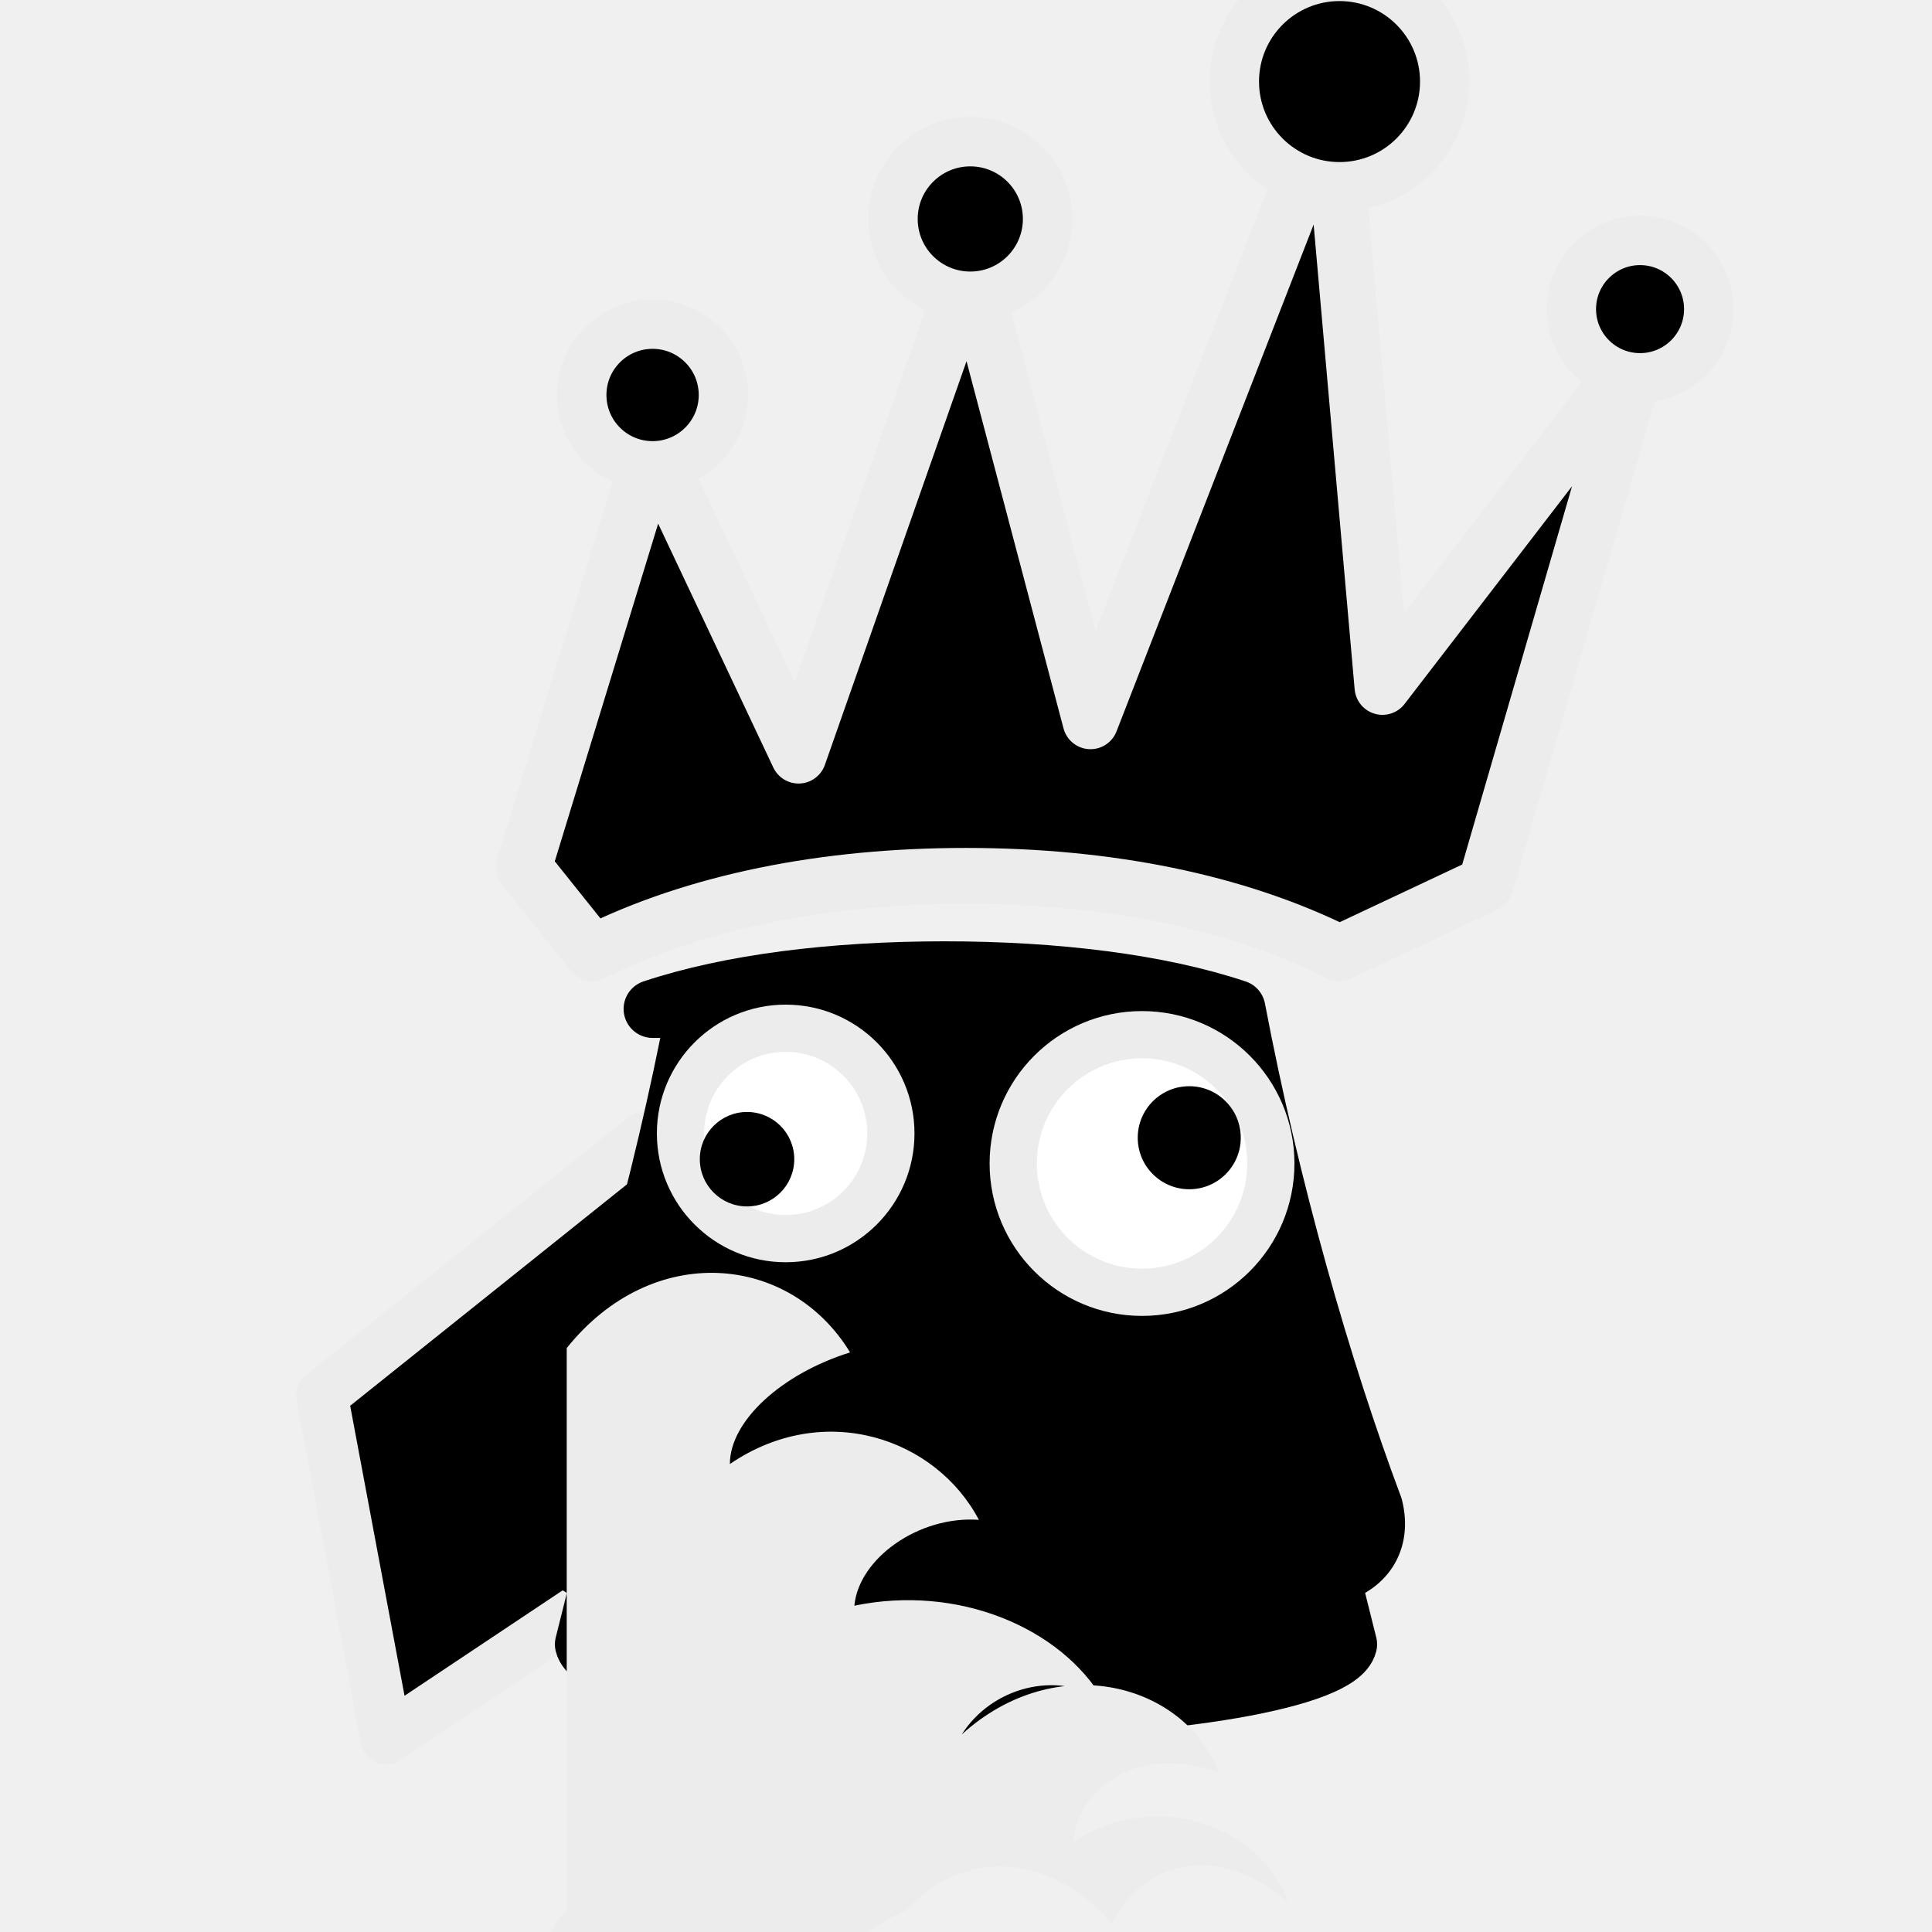
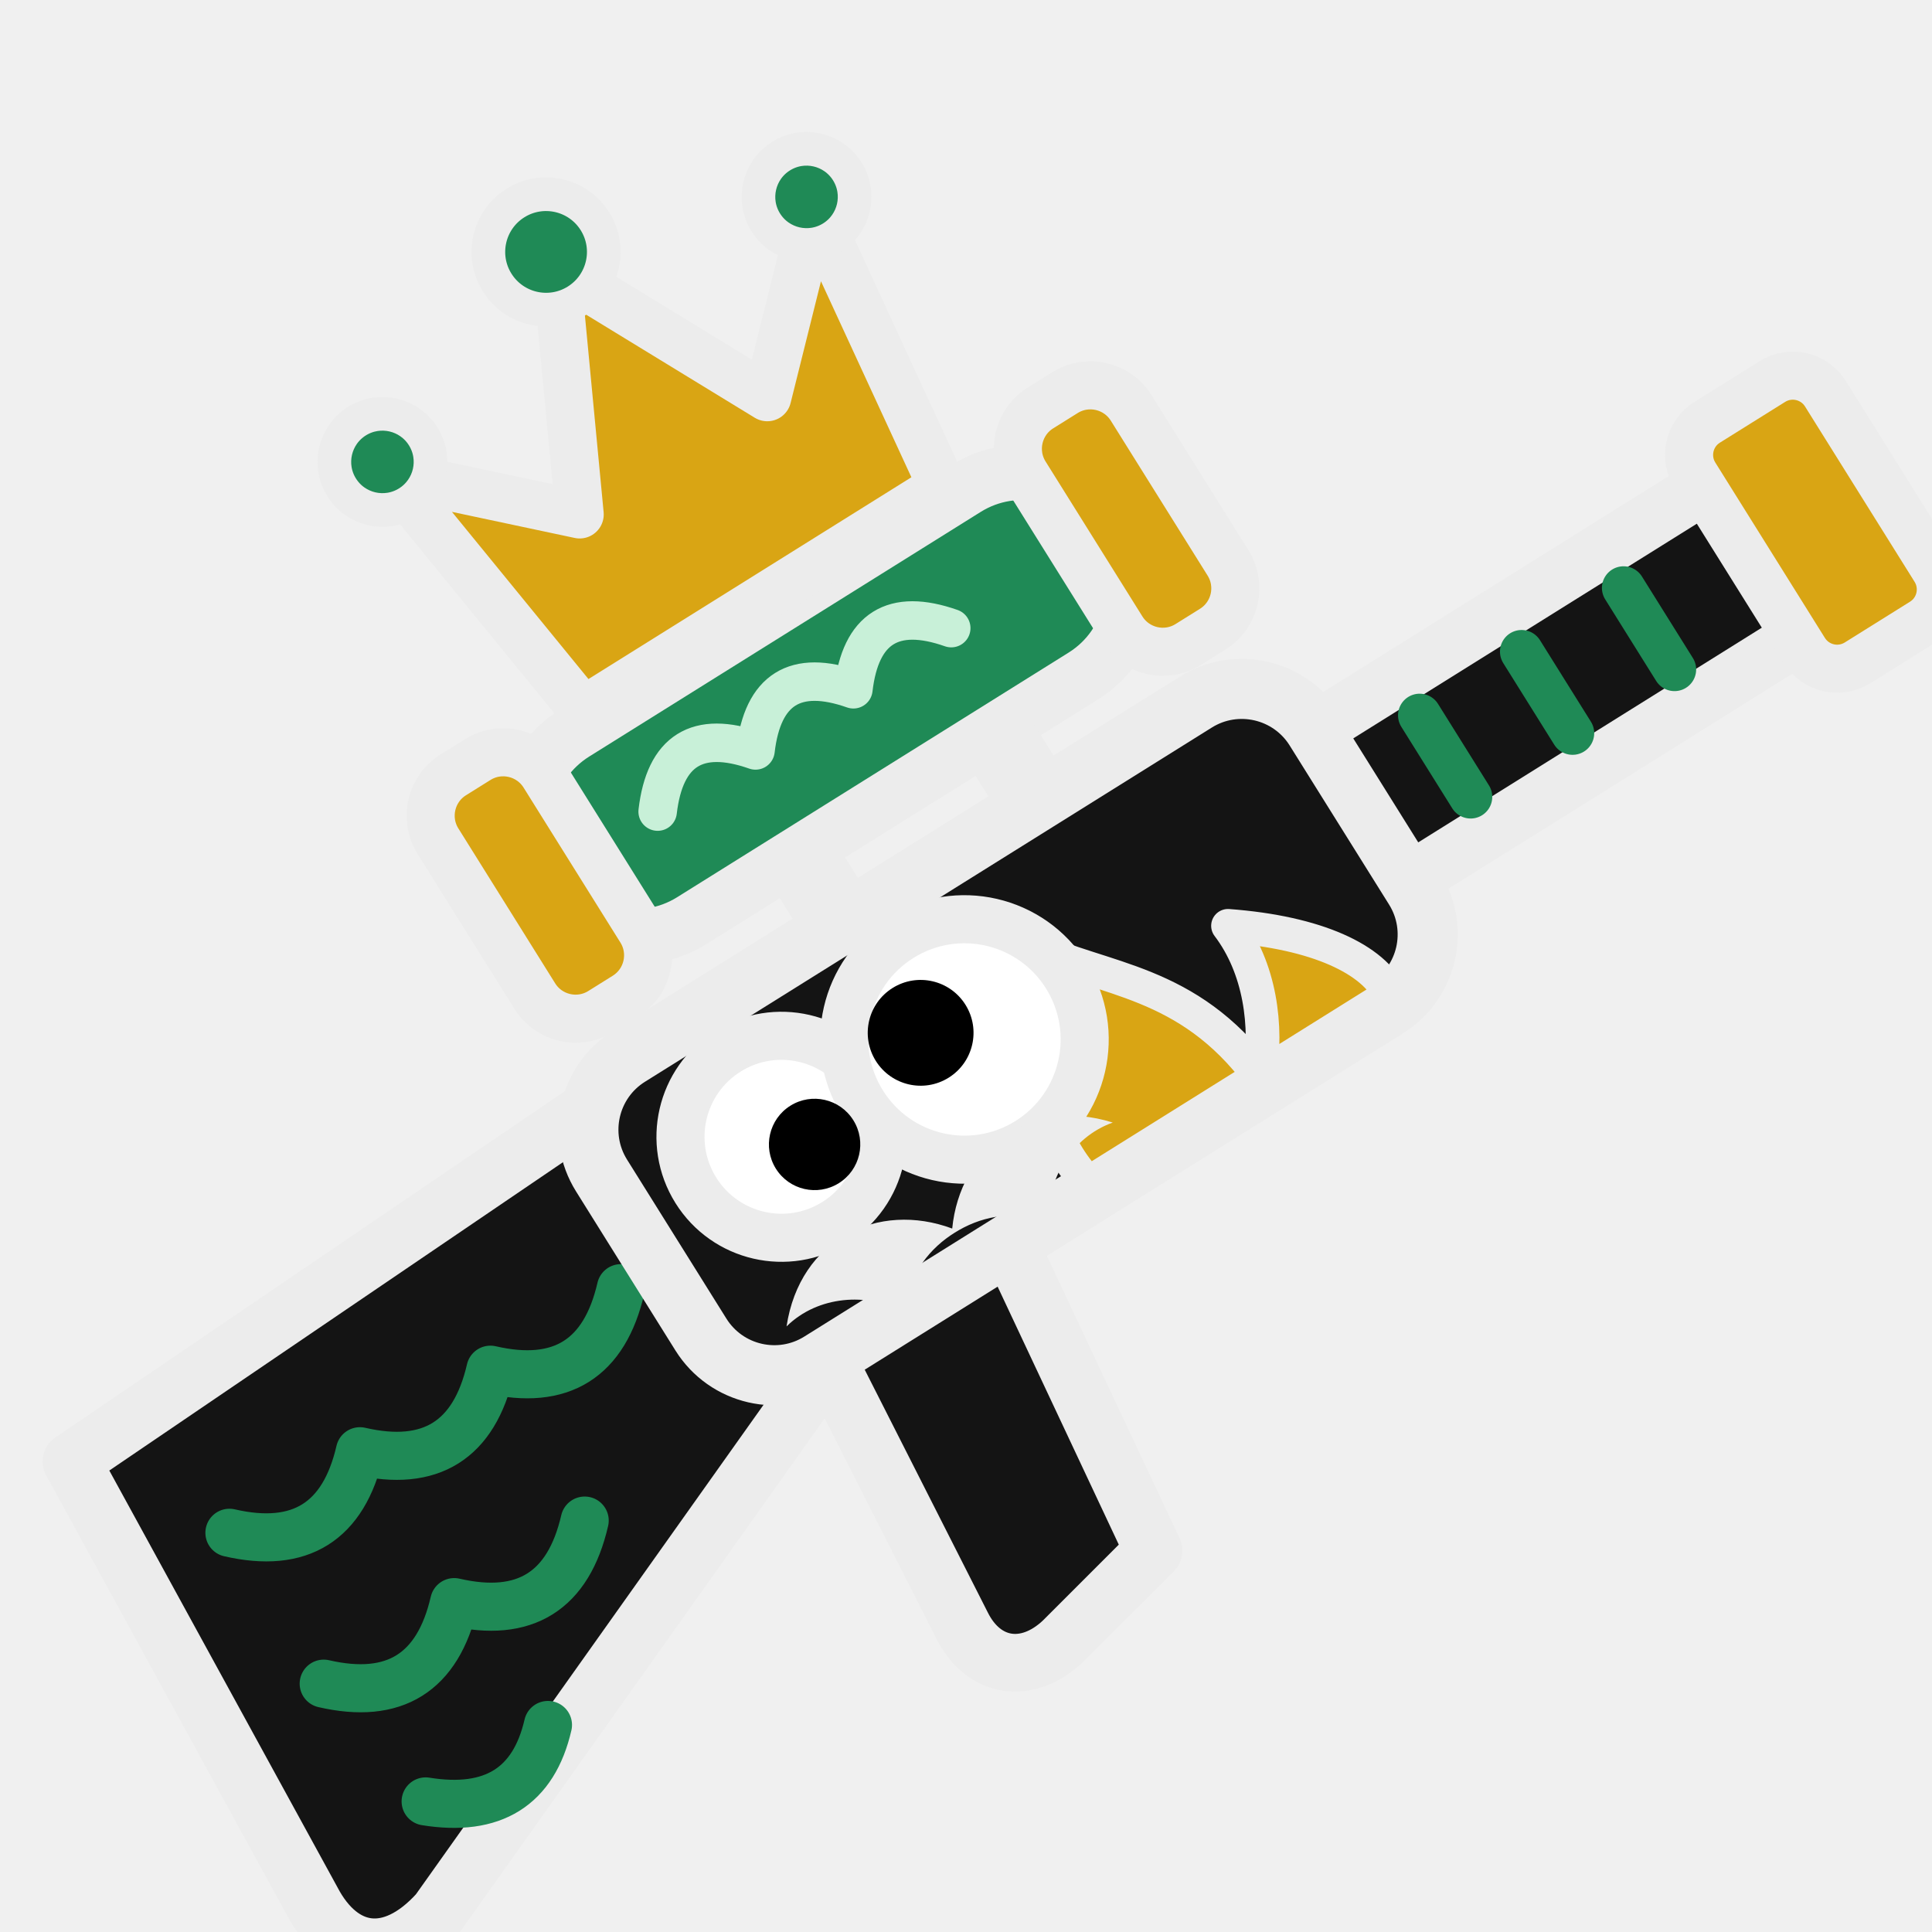
<svg xmlns="http://www.w3.org/2000/svg" width="45" height="45" viewBox="0 0 45 45">
-   <g stroke-linejoin="round" stroke-linecap="round">
-     <path fill="#000" stroke="#ececec" stroke-width="1.2" d="M15 26.5 7.5 32.5 9 40.5 16.5 35.5 16.2 28.5Z" />
-     <path fill="#000" stroke="#000" stroke-width="1.35" d="M16.2 23.5c-.8 4.2-2 8.4-3.2 11.6-.2.8.2 1.4 1 1.6l-.4 1.6c.2.8 4 1.5 8.9 1.5s8.7-.7 8.9-1.5l-.4-1.6c.8-.2 1.2-.8 1-1.6-1.2-3.2-2.4-7.4-3.2-11.6-1.8-.6-4.2-.9-6.8-.9s-5 .3-6.8.9z" />
-     <path fill="#000" stroke="#ececec" stroke-width="1.3" d="M12.2 20.2 15.2 10.4 18.6 17.6 22.6 6.2 25.4 16.8 31 2.4 32.2 16 38.2 8.2 34.6 20.6 31.2 22.2c-2.4-1.2-5.4-1.8-8.7-1.8s-6.3.6-8.7 1.8z" />
-     <circle cx="15.2" cy="9.2" r="1.65" fill="#000" stroke="#ececec" stroke-width="1.15" />
-     <circle cx="22.6" cy="5.1" r="1.8" fill="#000" stroke="#ececec" stroke-width="1.15" />
-     <circle cx="31.2" cy="1.9" r="2.45" fill="#000" stroke="#ececec" stroke-width="1.15" />
-     <circle cx="38.2" cy="7.2" r="1.6" fill="#000" stroke="#ececec" stroke-width="1.15" />
-     <circle cx="18.3" cy="26.4" r="2.45" fill="#fff" stroke="#ececec" stroke-width="1.1" />
-     <circle cx="26.6" cy="27.1" r="3" fill="#fff" stroke="#ececec" stroke-width="1.1" />
-     <circle cx="17.4" cy="27" r="1.1" fill="#000" />
-     <circle cx="27.7" cy="26.5" r="1.2" fill="#000" />
-     <path fill="#ececec" d="M13.2 31.4c2-2.5 5.2-2.2 6.6.1-1.6.5-2.8 1.6-2.8 2.6 2.2-1.5 4.8-.6 5.8 1.3-1.4-.1-2.8.9-2.9 2 2.4-.5 4.8.5 5.8 2.2-1.1-.7-2.6-.3-3.3.8 2.2-2 5.2-1.2 6 .9-1.8-.7-3.3.3-3.4 1.6 2-1.3 4.4-.3 5 1.4-1.5-1.3-3.3-1.1-4.1.5-1.3-1.5-3.3-1.9-4.8-.3-1.8.8-3 2.5-2 3.8-1.5-1.1-3.3-1.3-4.6.2-1.5-1.3-2.4-3-1.3-4z" />
+   <g stroke-linejoin="round" stroke-linecap="round" transform="translate(22.5 23) scale(1.12) rotate(-32) translate(-22.5 -23)">
+     <path fill="#141414" stroke="#ececec" stroke-width="1.2" d="M1.5 21.5 14.5 21 15 28.5 3 33.5C1.6 33.9.8 33.2.9 31.9Z" />
+     <path fill="none" stroke="#1f8a56" stroke-width="1" d="M3.5 24.5q1.6 1.6 3.2 0q1.6 1.6 3.2 0q1.6 1.6 3.2 0M3.5 28.2q1.6 1.6 3.2 0q1.6 1.6 3.2 0M4 31.4q1.6 1.4 3 0" />
+     <path fill="#141414" stroke="#ececec" stroke-width="1.2" d="M16 27.5 15.4 34.2C15.3 35.2 16 35.8 17 35.6L19.6 35 20.5 27.5Z" />
+     <rect x="14" y="20.5" width="17.5" height="7.5" rx="1.8" fill="#141414" stroke="#ececec" stroke-width="1.25" />
+     <path fill="#d9a514" stroke="#ececec" stroke-width=".7" d="M22.5 27.8c-.4-2.2 1.2-3 1.6-4.8.9 1.4 2.4 2.3 2.6 4.8.7-.8 1.2-1.9 1.1-3 1.5 1.1 2.2 2.2 2.1 3Z" />
+     <path fill="#141414" stroke="#ececec" stroke-width="1.15" d="M31.5 22.3H42V26H31.5Z" />
+     <rect x="41" y="21.2" width="3.2" height="5.9" rx=".8" fill="#d9a514" stroke="#ececec" stroke-width="1" />
+     <path fill="none" stroke="#1f8a56" stroke-width=".9" d="M33.5 23.2v2M36 23.2v2M38.5 23.2v2" />
+     <rect x="16.2" y="14.2" width="14" height="4.6" rx="2.2" fill="#1f8a56" stroke="#ececec" stroke-width="1.15" />
+     <rect x="14.8" y="13.6" width="2.6" height="5.8" rx="1" fill="#d9a514" stroke="#ececec" stroke-width="1" />
+     <rect x="29.2" y="13.6" width="2.6" height="5.8" rx="1" fill="#d9a514" stroke="#ececec" stroke-width="1" />
+     <path fill="none" stroke="#c8f0d8" stroke-width=".8" d="M19 16.5q1.2-1.5 2.4 0q1.2-1.5 2.4 0q1.2-1.5 2.4 0" />
+     <path fill="#ececec" d="M20.2 18.8h1.6v1.8h-1.6zM25 18.8h1.6v1.8H25z" />
+     <path fill="#d9a514" stroke="#ececec" stroke-width="1" d="M18.8 13.9 18 7.6 20.9 10.4 23.2 5.8 25.5 10.4 28.4 7.6 27.6 13.9Z" />
+     <circle cx="18" cy="7.3" r="1" fill="#1f8a56" stroke="#ececec" stroke-width=".7" />
+     <circle cx="23.2" cy="5.4" r="1.2" fill="#1f8a56" stroke="#ececec" stroke-width=".7" />
+     <circle cx="28.4" cy="7.3" r="1" fill="#1f8a56" stroke="#ececec" stroke-width=".7" />
+     <circle cx="17.6" cy="23.6" r="2.1" fill="#fff" stroke="#ececec" stroke-width="1" />
+     <circle cx="21.9" cy="23.9" r="2.5" fill="#fff" stroke="#ececec" stroke-width="1" />
+     <circle cx="18.1" cy="24.1" r=".95" fill="#000" />
+     <circle cx="21.2" cy="23.3" r="1.1" fill="#000" />
+     <path fill="#ececec" d="M15.6 27c1.2-1.4 3-1.2 4 .1 1-1.3 2.8-1.5 4-.1-.9-.2-1.8.3-2.2 1-.6-.6-1.2-.8-1.8-.8s-1.2.2-1.8.8c-.4-.7-1.3-1.2-2.2-1z" />
  </g>
</svg>
